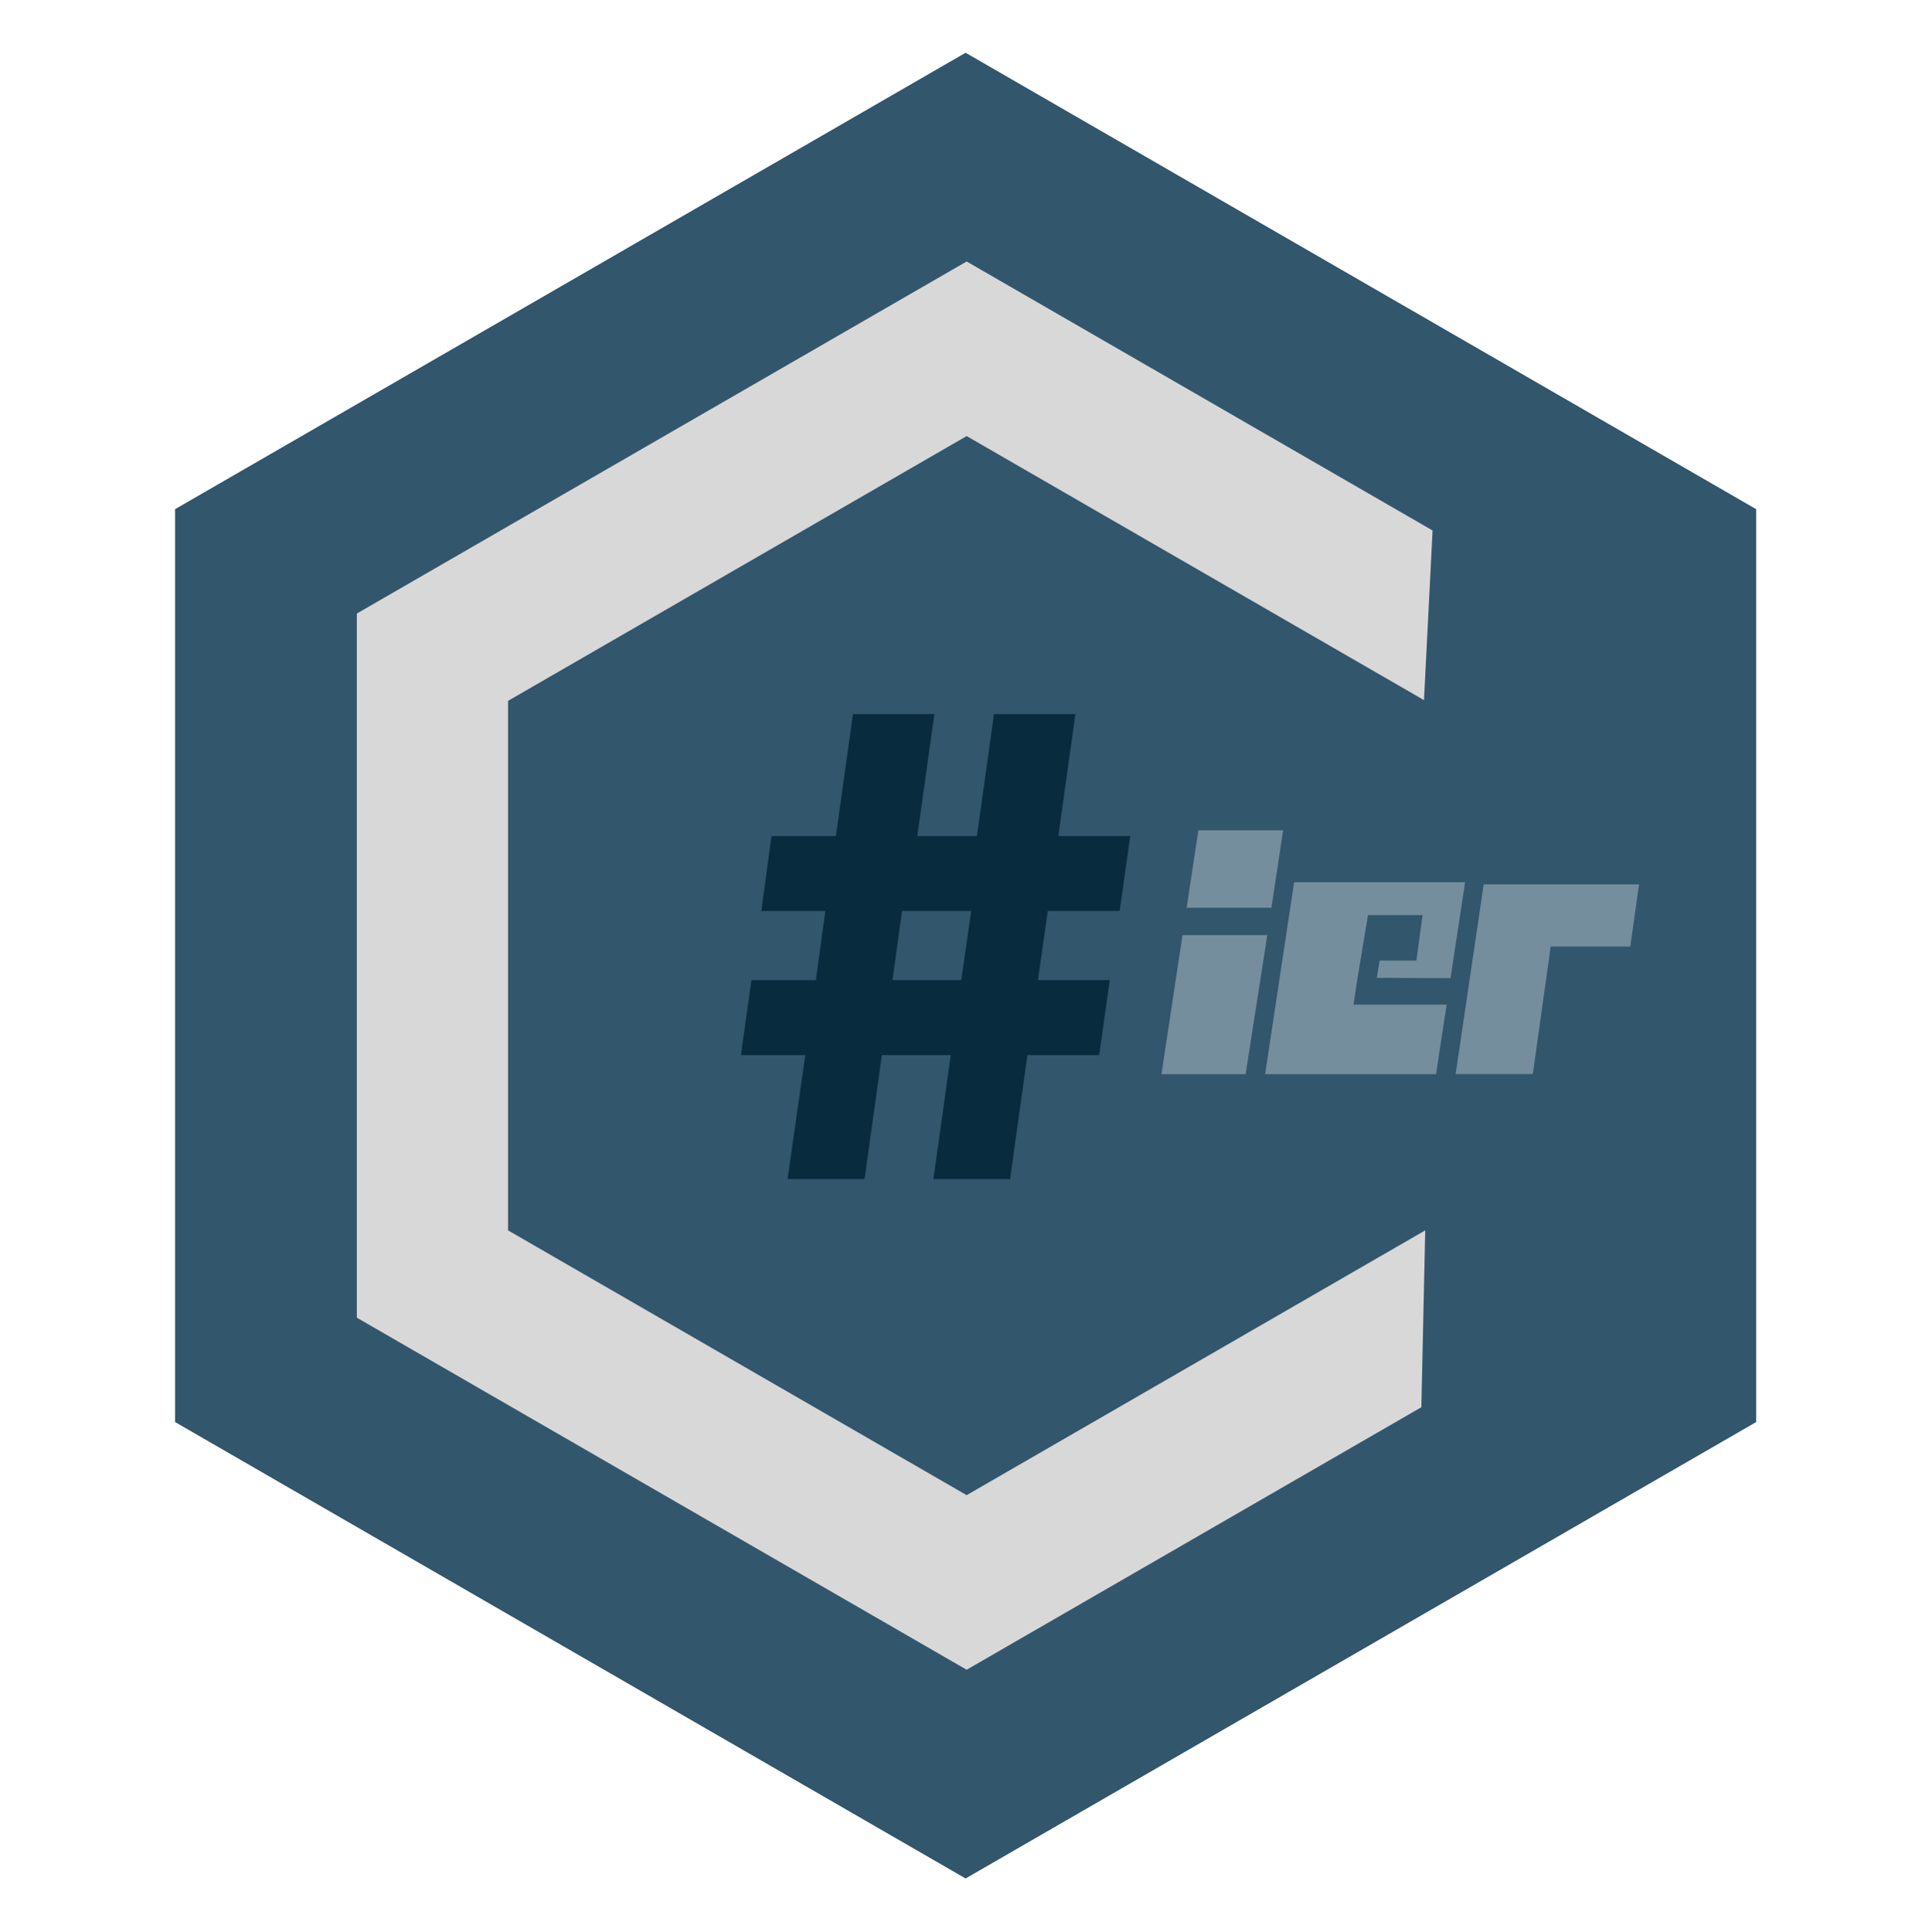
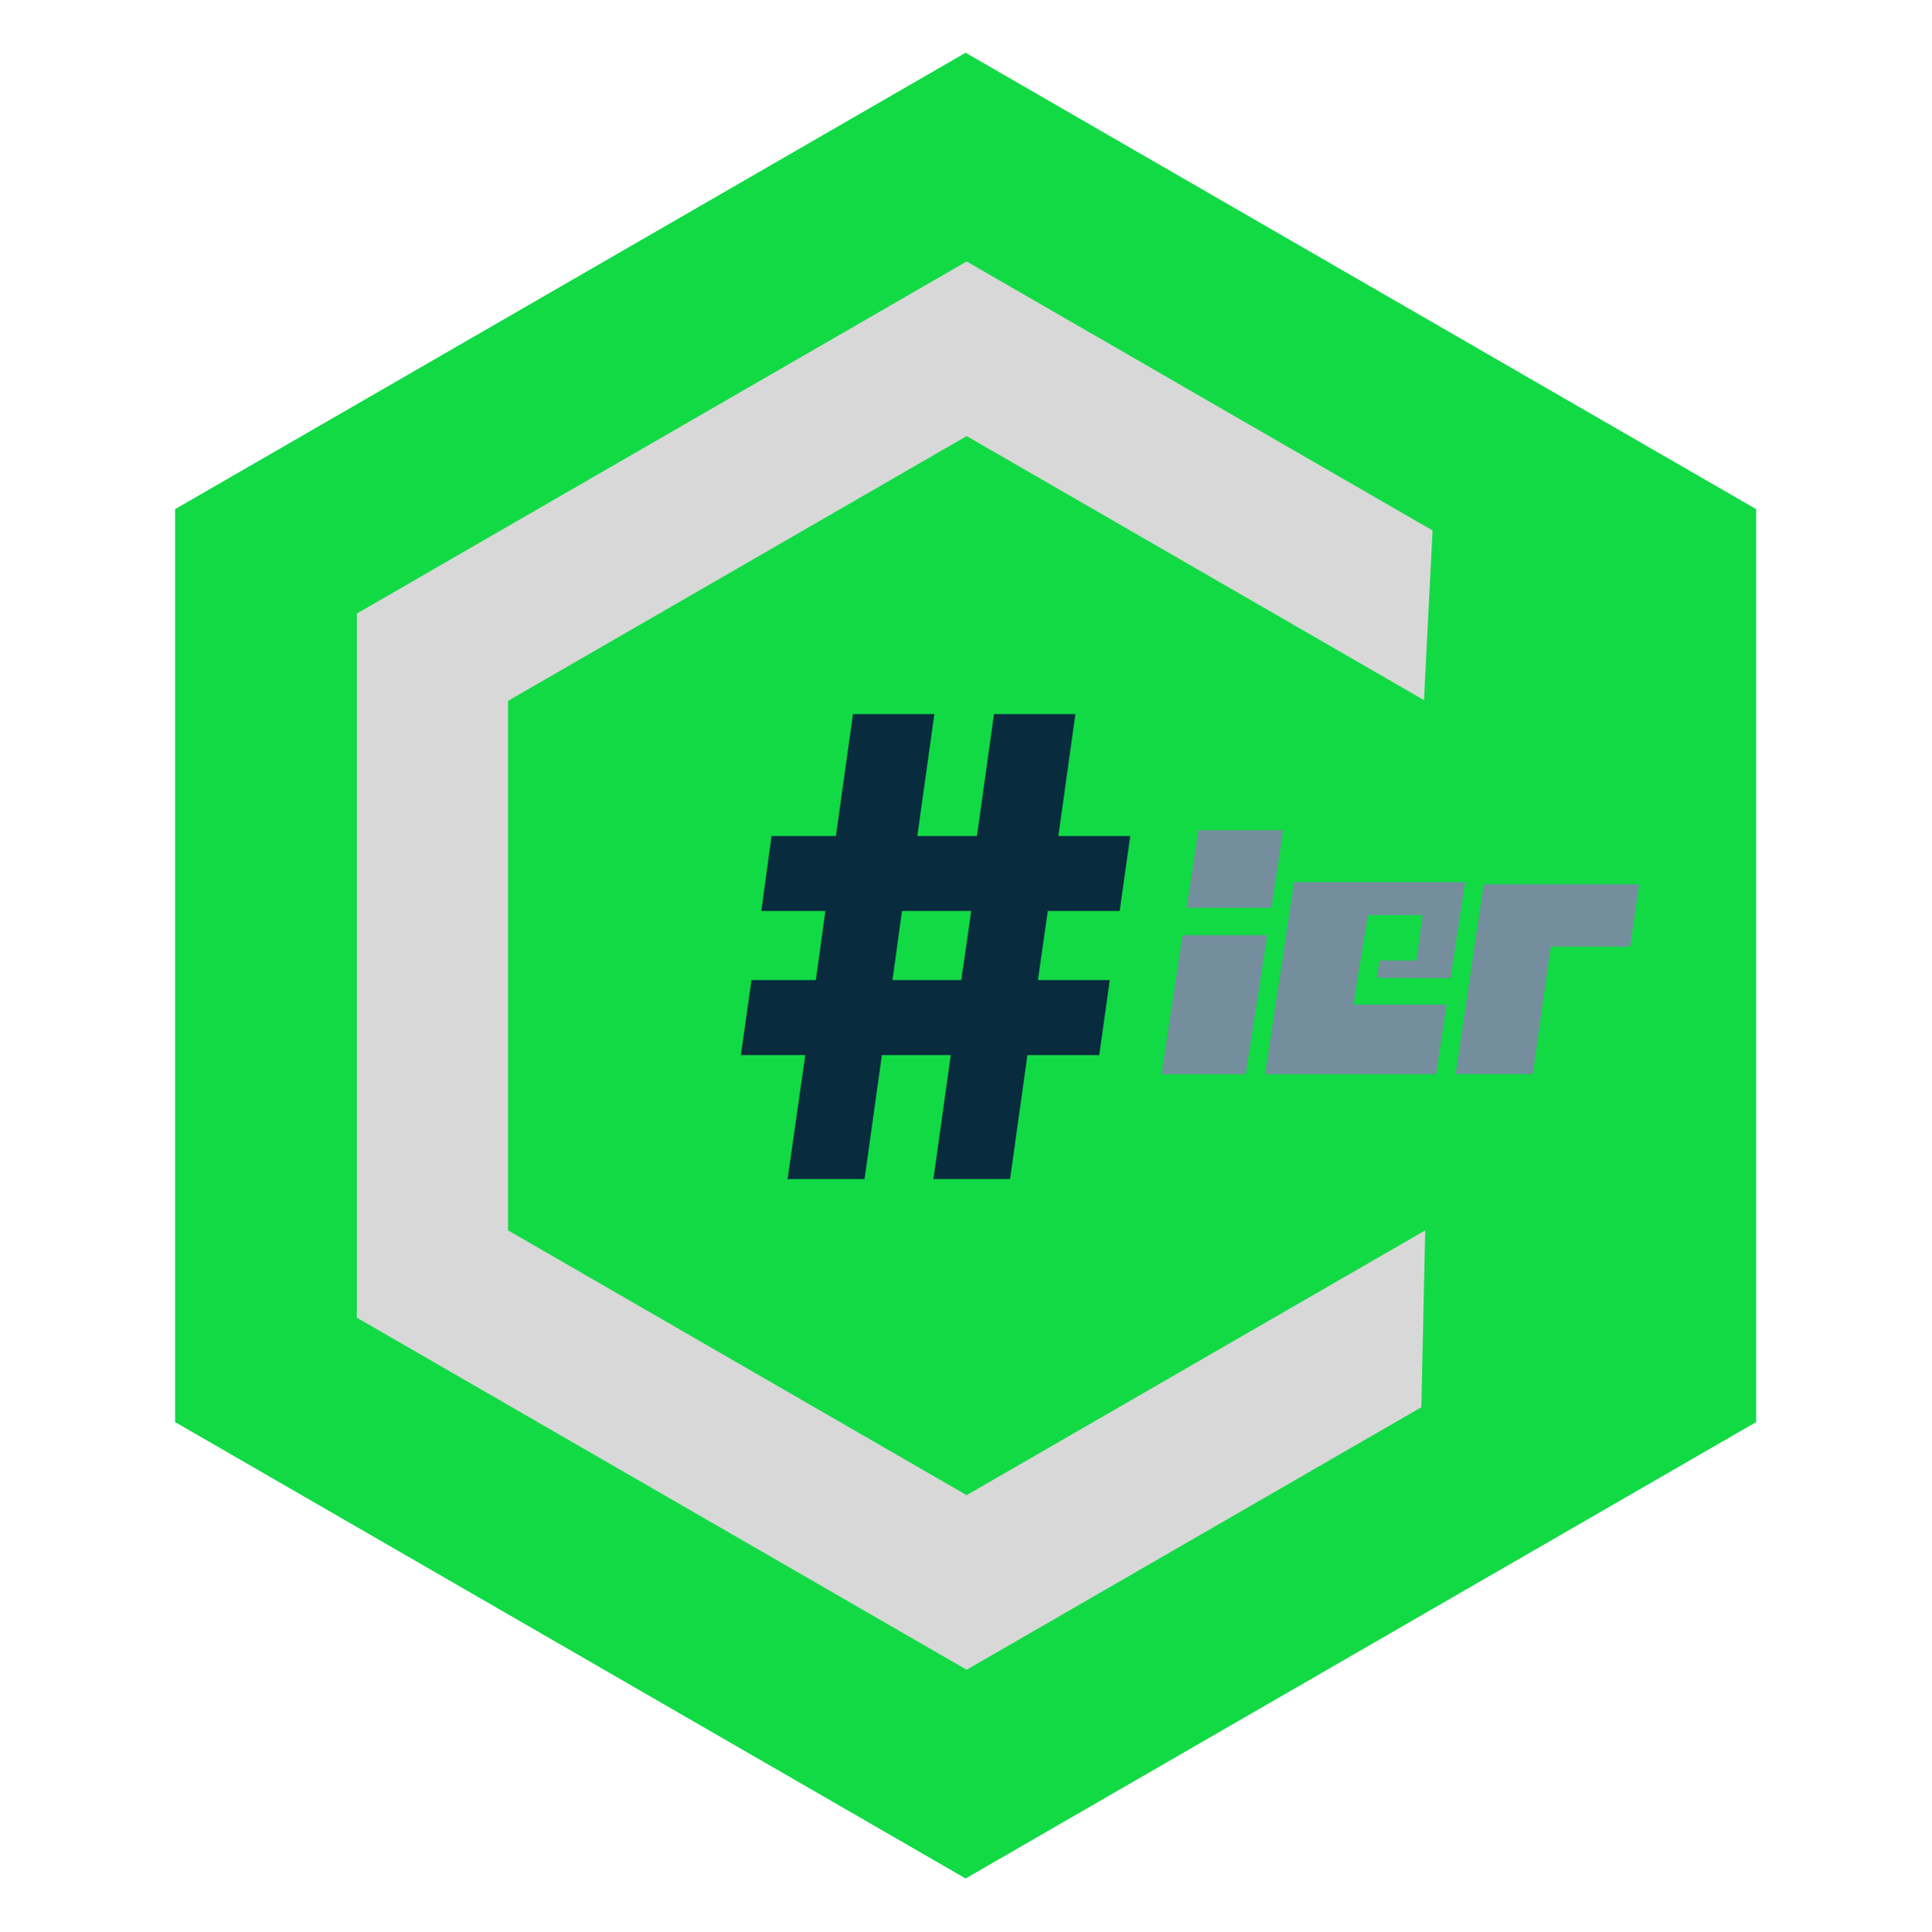
<svg xmlns="http://www.w3.org/2000/svg" id="Layer_1" data-name="Layer 1" viewBox="0 0 607.13 607.13">
  <defs>
-     <style>.cls-1{fill:#32566c;}.cls-2{fill:#d8d8d8;}.cls-3{fill:#748e9e;}.cls-4{fill:#092b3e;}</style>
+     <style>.cls-1{fill:#11da45;}.cls-2{fill:#d8d8d8;}.cls-3{fill:#748e9e;}.cls-4{fill:#092b3e;}</style>
  </defs>
  <polygon class="cls-1" points="55.03 447.06 55.03 160.07 303.56 16.58 552.1 160.07 552.1 447.06 303.56 590.55 55.03 447.06" />
  <polyline class="cls-2" points="448.06 386.8 303.89 470.04 159.72 386.8 159.72 220.33 303.89 137.09 447.67 220.1 450.37 166.77 303.89 82.2 112.18 192.88 112.18 414.25 303.89 524.93 446.84 442.4" />
  <polygon class="cls-3" points="399.7 285.39 373.05 285.39 376.74 261.01 403.39 261.01 399.7 285.39" />
  <path class="cls-4" d="M323,331.68l-5.46,39h-24.1l5.46-39H277.25l-5.46,39h-24.2l5.57-39H232.92l3.32-23.56h20.24l3-21.73H239.34l3.21-23.56h20.24l5.36-38.34h25.59l-5.35,38.34h18.74l5.35-38.34h25.6l-5.36,38.34h22.6L352,286.39H329.4l-3.1,21.73h22.59l-3.32,23.56Zm-17.67-45.29H283.57l-3,21.73H302.2Z" />
  <polygon class="cls-3" points="365.14 337.69 391.6 337.69 398.41 293.98 371.75 293.98 365.14 337.69" />
  <polygon class="cls-3" points="466.44 278.02 515.29 278.02 512.52 297.58 487.5 297.58 481.88 337.66 457.62 337.66 466.44 278.02" />
  <polygon class="cls-3" points="460.6 277.33 406.85 277.33 397.72 337.69 451.47 337.69 454.78 315.83 425.55 315.83 425.51 315.83 426.77 307.51 430.07 287.68 447.23 287.68 445.28 301.97 433.73 301.97 432.85 307.41 456.01 307.51 460.6 277.33" />
</svg>
